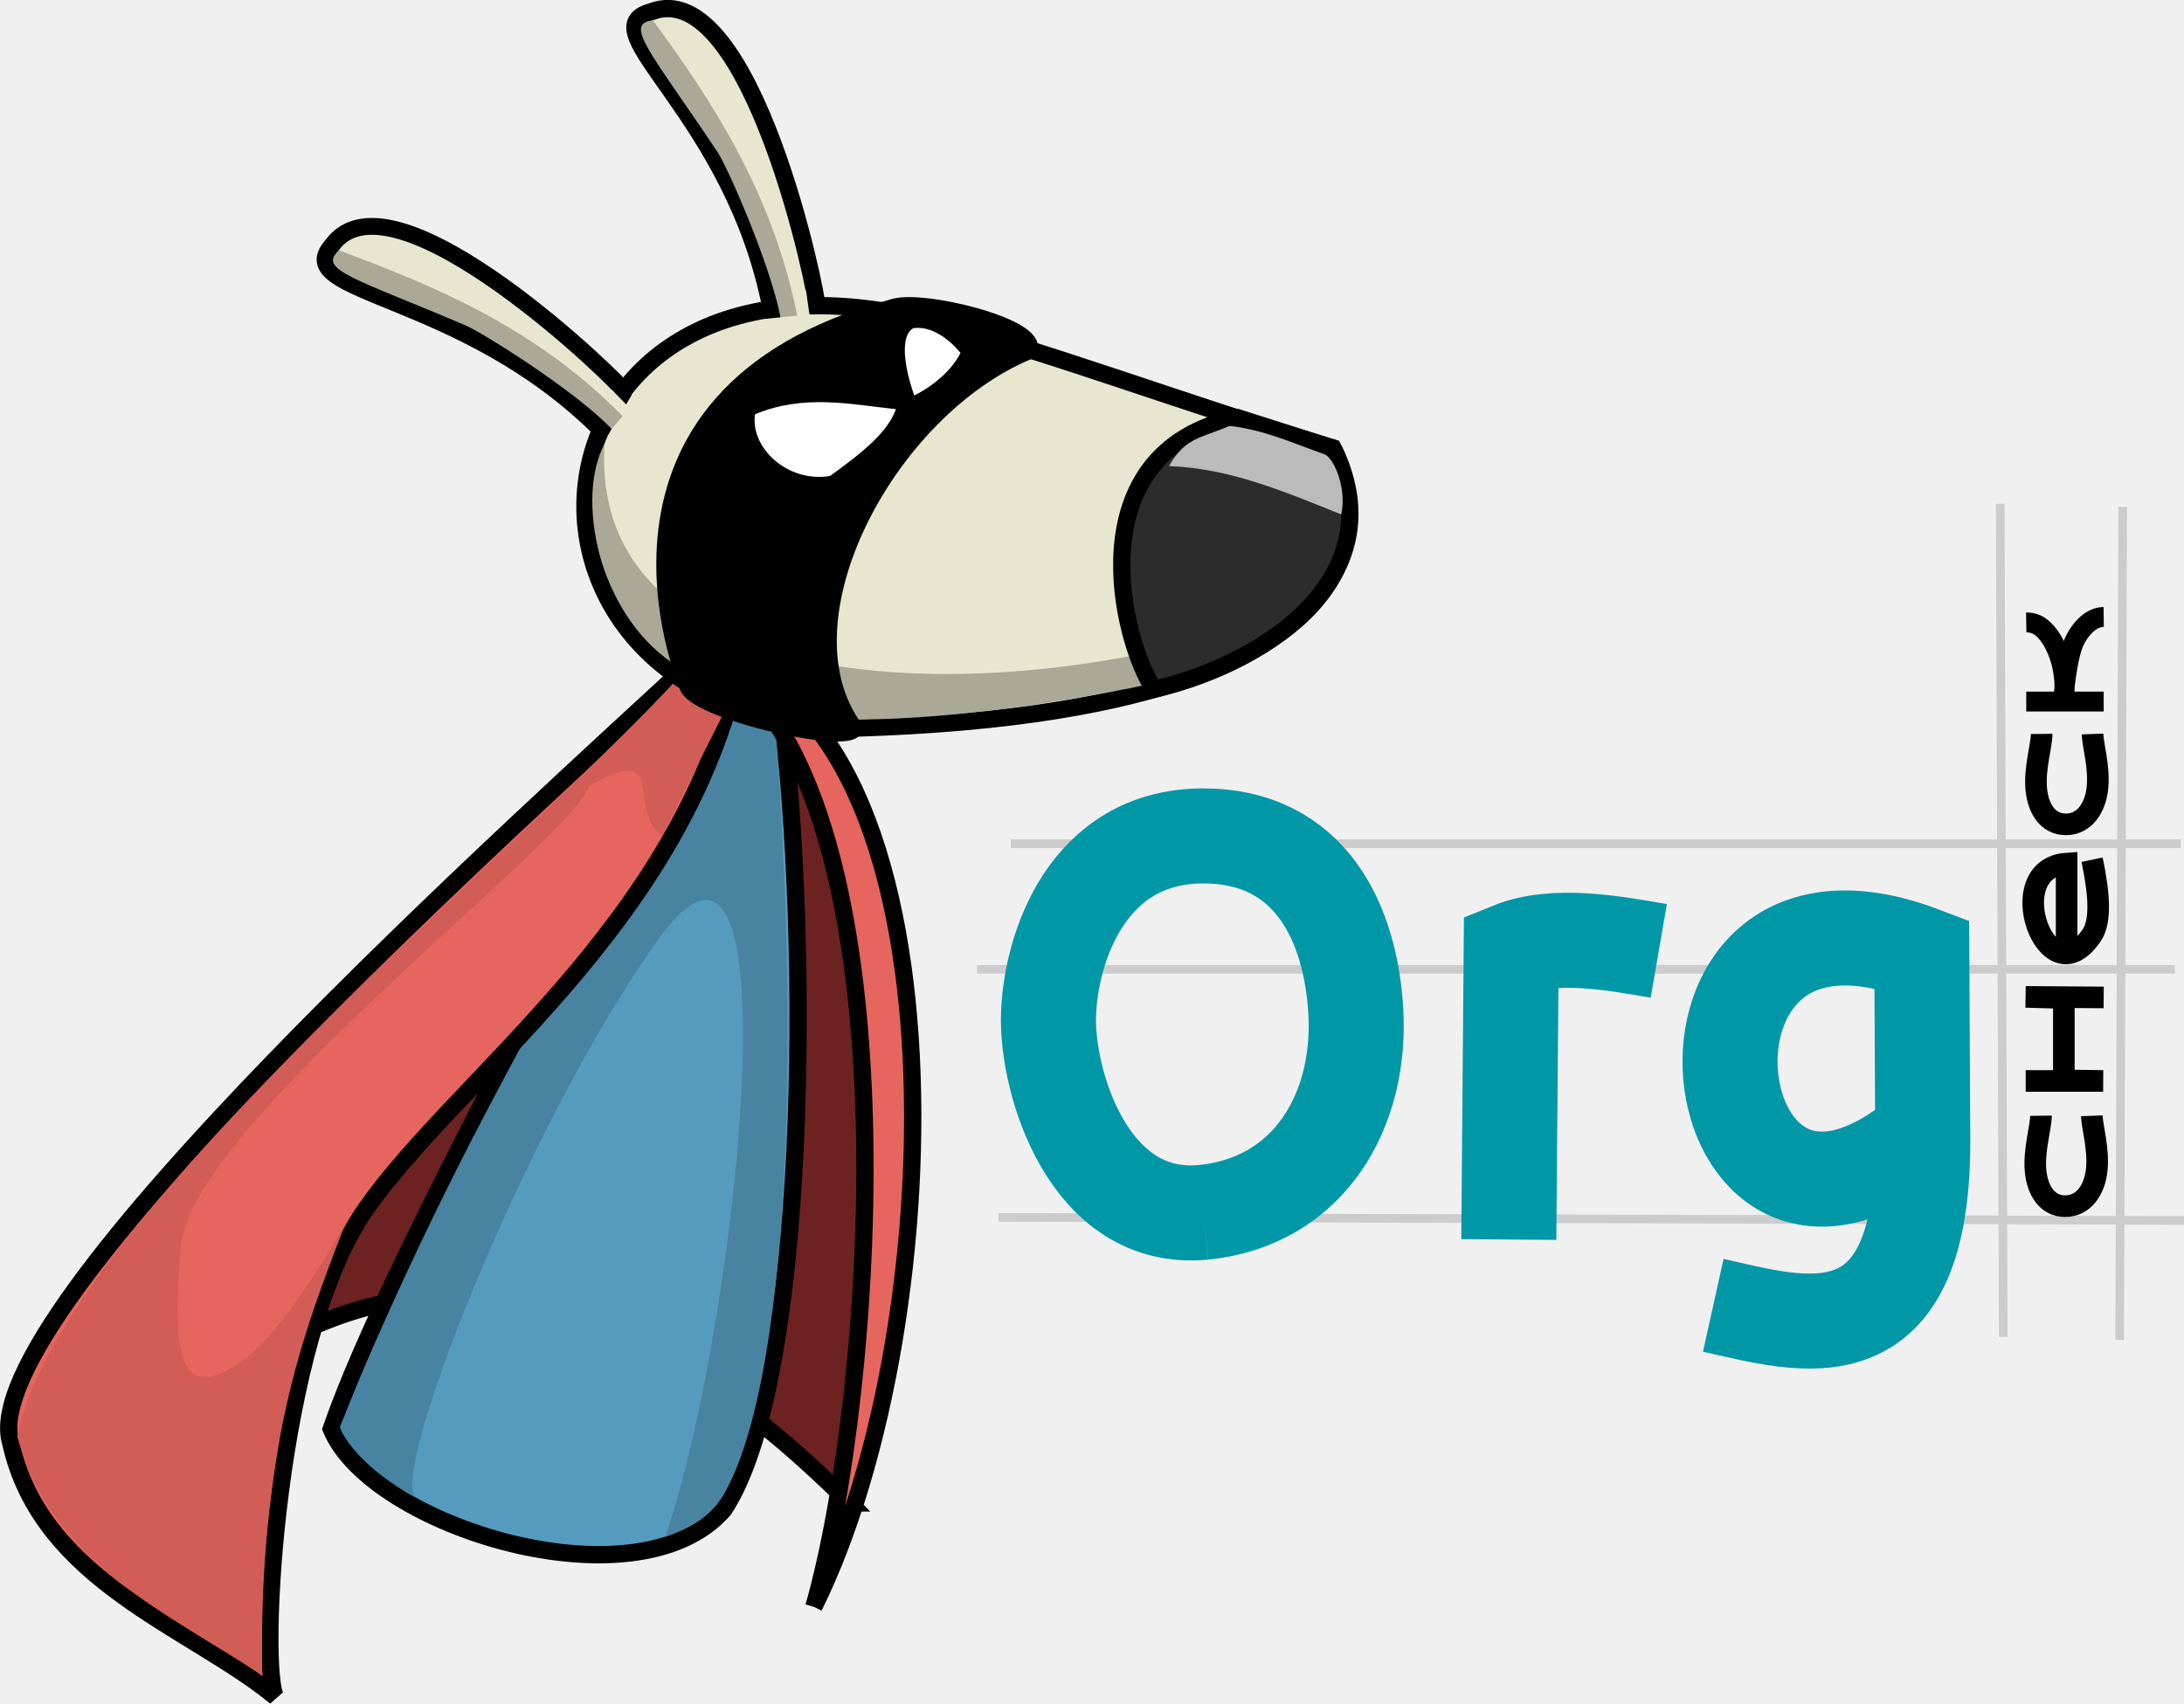
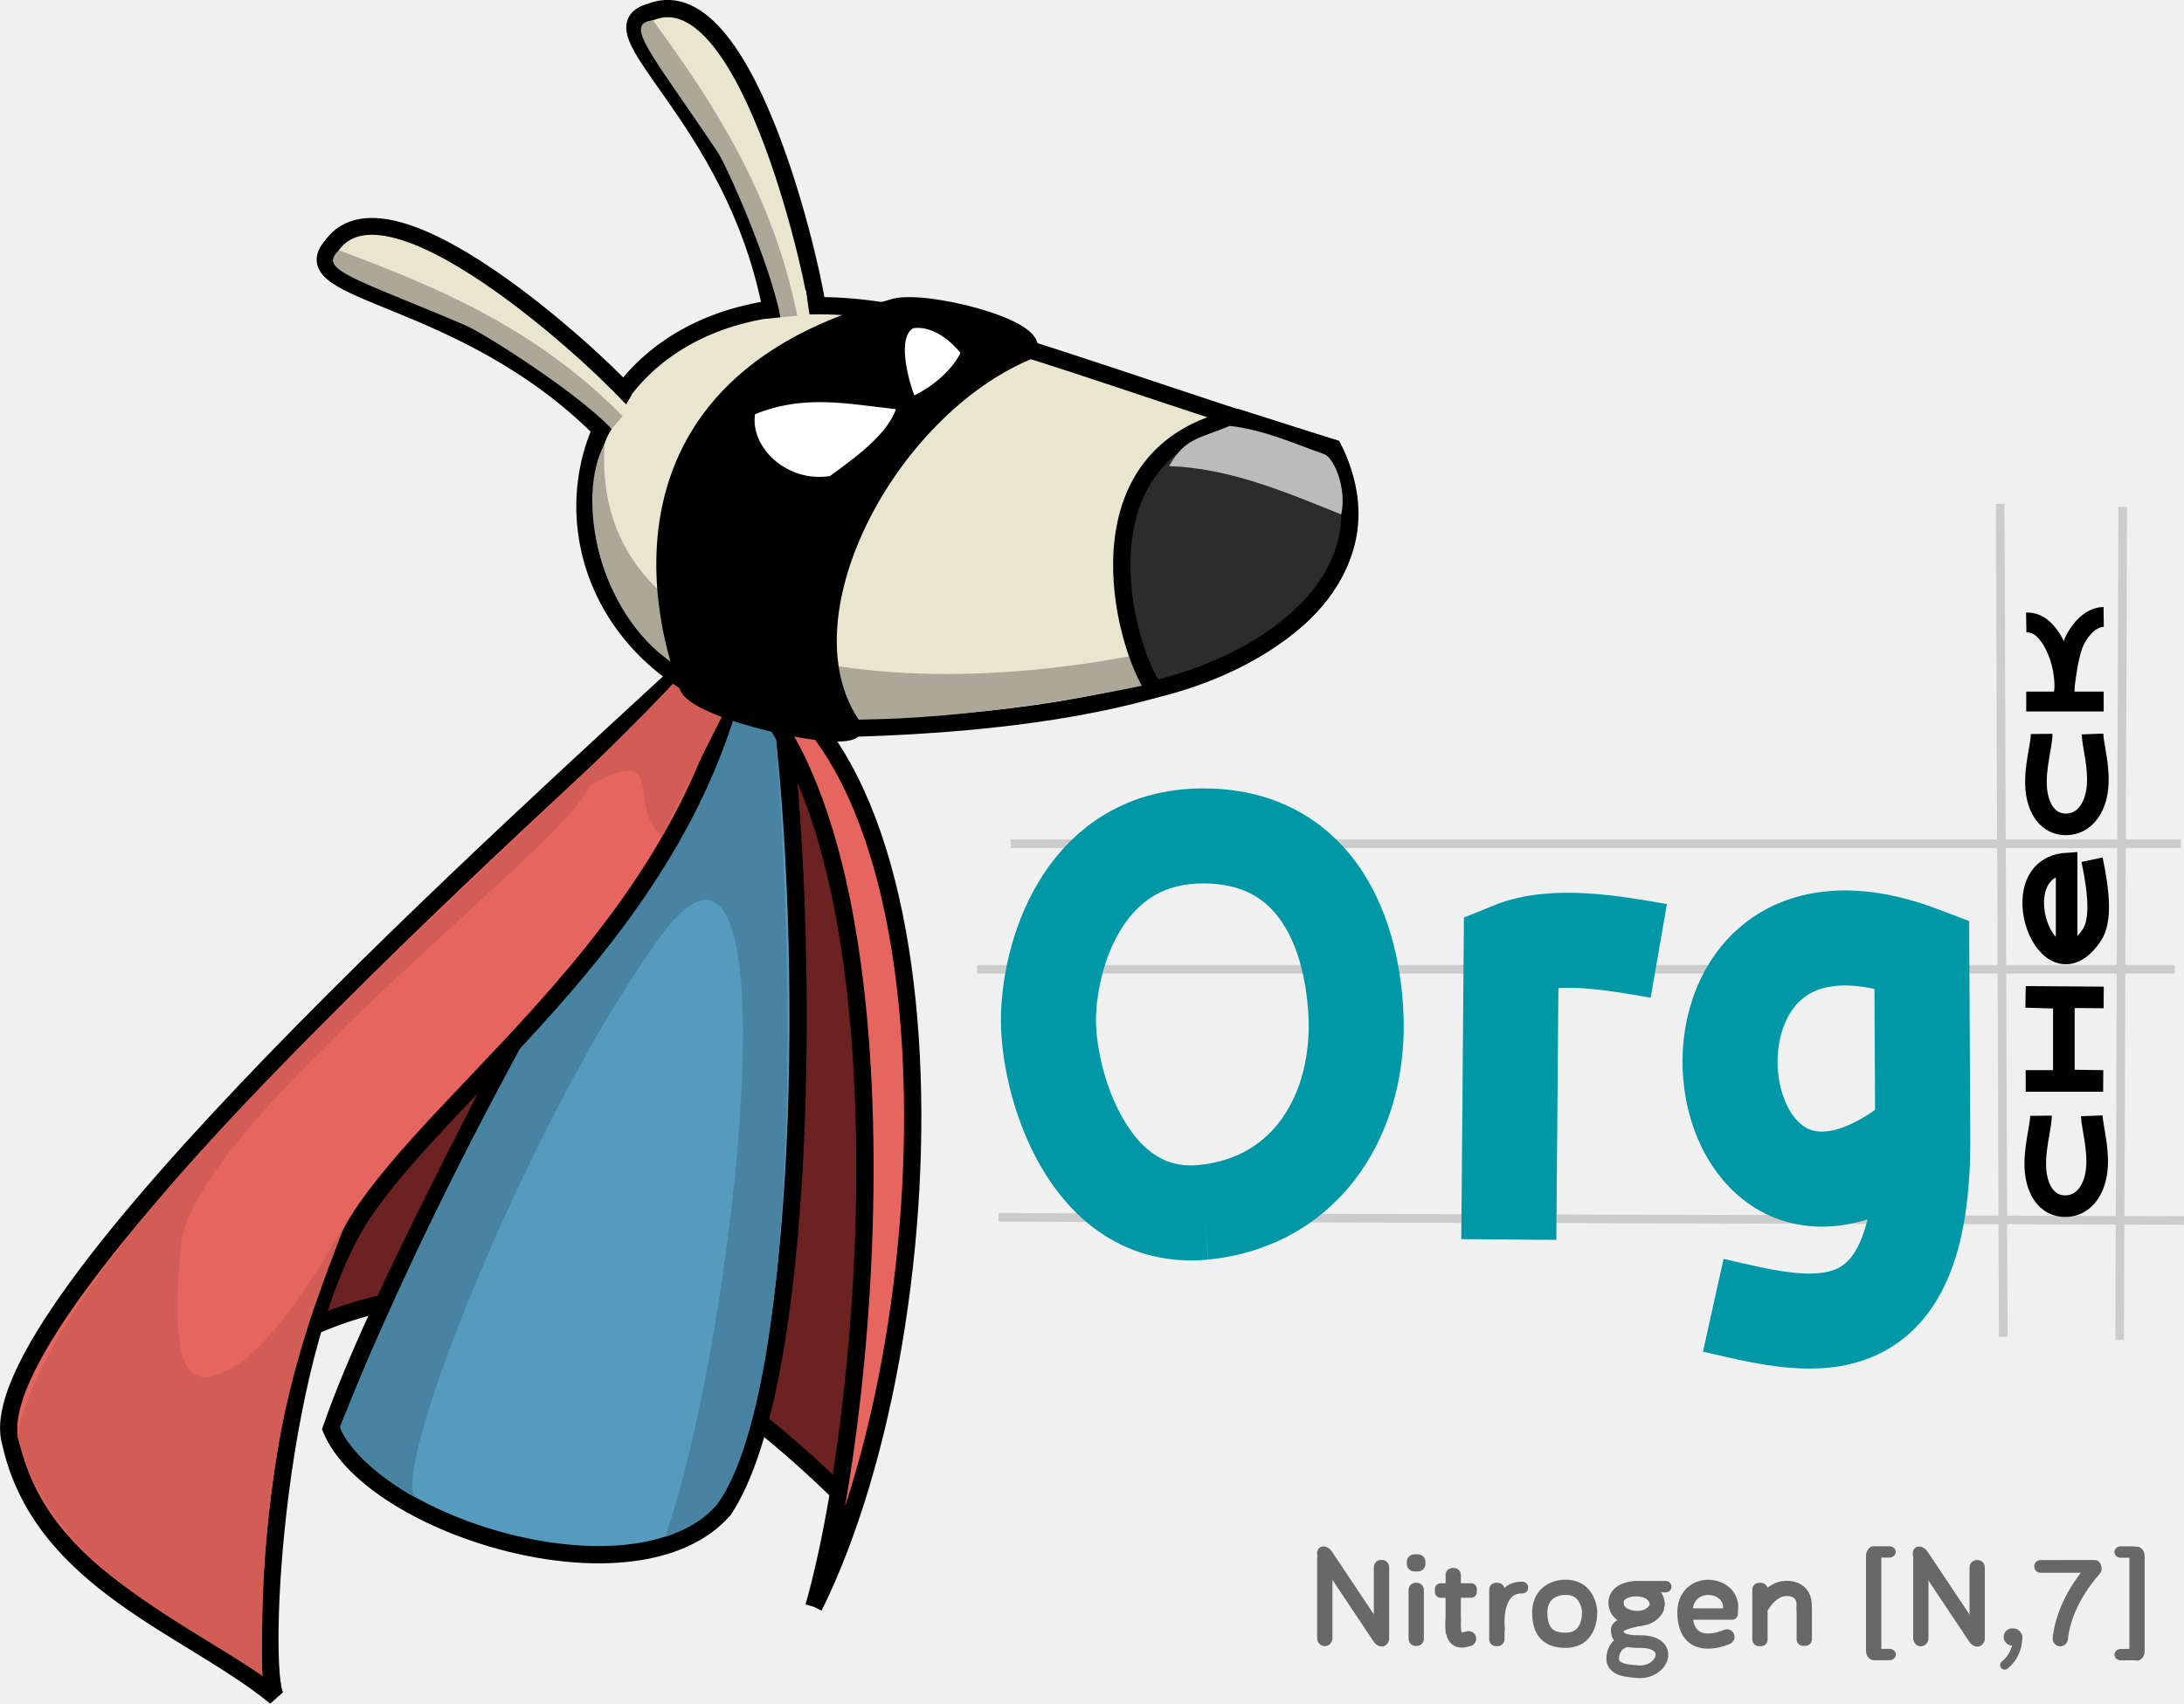
<svg xmlns="http://www.w3.org/2000/svg" width="252.753mm" height="197.203mm" viewBox="0 0 252.753 197.203" version="1.1" id="svg1490">
  <defs id="defs1484" />
  <g id="layer1" transform="translate(77.08159,-39.73763)">
    <path style="fill:none;stroke:#cccccc;stroke-width:1;stroke-linecap:butt;stroke-linejoin:miter;stroke-miterlimit:4;stroke-dasharray:none;stroke-opacity:1" d="M 175.67,181.012 38.477,180.657" id="path882" />
    <path style="fill:none;stroke:#cccccc;stroke-width:1;stroke-linecap:butt;stroke-linejoin:miter;stroke-miterlimit:4;stroke-dasharray:none;stroke-opacity:1" d="M 39.895,137.408 H 175.316" id="path884" />
    <path style="fill:none;stroke:#cccccc;stroke-width:1;stroke-linecap:butt;stroke-linejoin:miter;stroke-miterlimit:4;stroke-dasharray:none;stroke-opacity:1" d="M 174.607,151.942 H 35.995" id="path886" />
    <path style="fill:none;stroke:#cccccc;stroke-width:1;stroke-linecap:butt;stroke-linejoin:miter;stroke-miterlimit:4;stroke-dasharray:none;stroke-opacity:1" d="m 154.4,98.057 0.354,96.426" id="path888" />
    <path style="fill:none;stroke:#cccccc;stroke-width:1;stroke-linecap:butt;stroke-linejoin:miter;stroke-miterlimit:4;stroke-dasharray:none;stroke-opacity:1" d="m 168.226,194.838 0.355,-96.426" id="path890" />
    <path style="fill:none;fill-opacity:1;stroke:#0097a7;stroke-width:11;stroke-linecap:butt;stroke-linejoin:miter;stroke-miterlimit:4;stroke-dasharray:none;stroke-opacity:1" d="m 62.209,180.068 c -13.402,1.307 -18.199,-15.268 -17.948,-22.862 0.257,-7.789 4.51,-20.643 17.795,-20.704 12.647,-0.059 17.214,10.28 17.774,20.4 0.623,11.271 -5.307,21.925 -17.622,23.167" id="path861" />
    <path style="fill:none;stroke:#0097a7;stroke-width:11;stroke-linecap:butt;stroke-linejoin:miter;stroke-miterlimit:4;stroke-dasharray:none;stroke-opacity:1" d="m 97.531,183.219 0.279,-33.562 c 4.983,-2.021 11.913,-0.744 17.078,0.151" id="path863" />
    <path style="fill:none;stroke:#0097a7;stroke-width:11;stroke-linecap:butt;stroke-linejoin:miter;stroke-miterlimit:4;stroke-dasharray:none;stroke-opacity:1" d="m 121.195,190.835 c 10.176,2.255 24.585,7.031 24.239,-19.943 -0.073,-13.107 -0.109,-20.738 -0.109,-20.738 -32.749,-12.443 -26.281,43.015 0.109,20.738" id="path880" />
    <path style="fill:none;stroke:#000000;stroke-width:2.5;stroke-linecap:butt;stroke-linejoin:miter;stroke-miterlimit:4;stroke-dasharray:none;stroke-opacity:1" d="m 159.117,168.89 c 0.012,1.285 -0.838,3.949 -0.627,6.348 0.207,2.353 1.39,4.131 3.441,4.122 2.125,-0.009 3.407,-1.896 3.644,-4.23 0.244,-2.401 -0.523,-4.881 -0.574,-6.231" id="path892" />
    <path style="fill:none;stroke:#000000;stroke-width:2.5;stroke-linecap:butt;stroke-linejoin:miter;stroke-miterlimit:4;stroke-dasharray:none;stroke-opacity:1" d="m 157.35,164.864 h 8.963 l -4.546,-0.064 v -9.539 l -4.418,-0.128 9.027,0.064" id="path894" />
    <path style="fill:none;stroke:#000000;stroke-width:2.5;stroke-linecap:butt;stroke-linejoin:miter;stroke-miterlimit:4;stroke-dasharray:none;stroke-opacity:1" d="m 165.032,139.255 c 0.83,3.925 1.063,7.101 -0.03,8.725 -5.147,7.644 -10.71,-7.75 -2.915,-8.277 l -1e-5,10.82" id="path896" />
    <path style="fill:none;stroke:#000000;stroke-width:2.5;stroke-linecap:butt;stroke-linejoin:miter;stroke-miterlimit:4;stroke-dasharray:none;stroke-opacity:1" d="m 159.197,124.693 c 0.012,1.285 -0.838,3.949 -0.627,6.348 0.207,2.353 1.39,4.131 3.441,4.122 2.125,-0.009 3.407,-1.896 3.644,-4.23 0.244,-2.401 -0.523,-4.881 -0.574,-6.231" id="path892-4" />
    <path style="fill:none;stroke:#000000;stroke-width:2.3;stroke-linecap:butt;stroke-linejoin:miter;stroke-miterlimit:4;stroke-dasharray:none;stroke-opacity:1" d="m 157.414,111.79 c 1.386,-0.027 2.257,0.88 2.981,2.029 2.053,3.494 1.309,7.126 1.309,7.126" id="path913" />
    <path style="fill:none;stroke:#000000;stroke-width:2.3;stroke-linecap:butt;stroke-linejoin:miter;stroke-miterlimit:4;stroke-dasharray:none;stroke-opacity:1" d="m 166.377,111.15 c -0.933,0.012 -2.208,0.615 -3.265,2.561 -1.057,1.946 -1.409,7.235 -1.409,7.235" id="path915" />
    <path style="fill:none;stroke:#000000;stroke-width:2.3;stroke-linecap:butt;stroke-linejoin:miter;stroke-miterlimit:4;stroke-dasharray:none;stroke-opacity:1" d="m 157.414,120.945 h 8.963" id="path917" />
-     <path d="m 21.223,213.709 c -48.832,-48.704 -74.246,-7.15 -78.43,-13.34 -2.74,-4.057 27.808,-63.33 65.389,-82.412 21.434,21.07 18.154,66.97 13.04,95.752 z" fill="#6c2221" stroke="#000000" stroke-width="2" id="path833" />
+     <path d="m 21.223,213.709 c -48.832,-48.704 -74.246,-7.15 -78.43,-13.34 -2.74,-4.057 27.808,-63.33 65.389,-82.412 21.434,21.07 18.198,66.934 13.084,95.716 z" fill="#6c2221" stroke="#000000" stroke-width="2" id="path833" />
    <path d="m 3.767,115.588 c -9.544,24.931 -35.153,68.212 -42.517,89.559 4.633,11.272 35.352,20.864 45.432,9.354 9.685,-14.585 10.12,-65.384 6.55,-93.65 -3.298,-2.828 -8.518,-5.146 -9.464,-5.264" fill="#559bbe" stroke="#000000" stroke-width="2" id="path835" />
    <path d="m -37.745,204.905 c 1.13,3.293 6.898,7.298 8.666,8.115 -2.702,-4.04 14.431,-46.328 29.204,-65.913 15.053,-18.314 7.862,47.38 -0.234,70.54 2.893,-1.037 5.39,-2.267 7.09,-5.447 7.89,-14.763 8.815,-58.518 4.6,-99.907 -18.043,29.985 -36.023,59.384 -49.326,92.612 z" fill="#4883a1" id="path837" />
    <path d="m 17.105,225.736 c 7.074,-24.94 11.48,-89.321 -8.923,-107.779 -7.068,29.243 -32.162,46.444 -42.842,61.605 -10.68,15.16 -12.427,53.568 -10.518,56.607 -9.785,-8.062 -27.092,-13.327 -30.658,-29.385 -4.627,-15.204 59.692,-72.712 79.603,-91.196 30.995,4.598 29.849,76.834 13.337,110.149" fill="#e6655e" stroke="#000000" stroke-width="2" id="path839" />
    <path d="m -0.493,136.508 c -4.217,-3.37 0.903,-10.933 -8.359,-5.844 -2.278,6.682 -46.117,39.207 -47.32,53.415 -1.205,14.207 0.547,17.196 6.274,13.793 5.726,-3.403 12.87,-16.707 12.87,-16.707 -4.989,12.938 -10.118,25.98 -9.707,52.525 -10.687,-7.125 -24.402,-12.877 -28.348,-27.706 5.005,-25.427 61.279,-70 78.85,-90.397 l 3.046,6.415 z" fill="#d25d56" id="path841" />
    <path d="m 77.185,91.606 c -16.806,-5.035 -33.834,-11.476 -46.789,-14.77 -48.548,-12.343 -54.124,45.97 -8.636,47.19 72.916,-2.209 55.425,-32.42 55.425,-32.42 z" fill="#e9e6d0" stroke="#000000" stroke-width="2" id="path843" />
    <path d="m -7.117,91.109 c -1.677,26.026 33.436,30.474 63.682,24 0.993,2.95 0.816,0.32 2.446,3.083 -6.666,1.75 -24.414,4.93 -37.22,4.817 -7.245,-0.065 -14.368,-2.996 -21.145,-6.595 -8.486,-5.831 -11.133,-19.014 -7.763,-25.305 z" fill="#aba898" id="path845" />
    <path d="m 26.207,75.373 c -37.953,10.251 -23.722,43.629 -23.718,43.637 0.446,2.922 18.683,7.065 19.271,5.016 -9.072,-12.562 3.809,-36.858 20.153,-43.665 1.649,-2.676 -12.474,-6.194 -15.706,-4.988 z" stroke="#000000" stroke-width="2" id="path847" />
    <path d="m 66.115,88.083 c -18.969,3.986 -13.311,26.102 -9.631,31.448 14.085,-3.32 27.85,-13.748 20.701,-27.925 z" fill="#2c2c2c" stroke="#000000" stroke-width="2" id="path849" />
    <path d="m 58.208,93.692 c 1.891,-3.31 3.499,-3.165 7.01,-4.653 3.93,0.448 7.083,1.89 11.012,3.298 1.11,0.484 2.574,3.984 1.906,6.95 -6.574,-2.647 -12.93,-5.354 -19.928,-5.595 z" fill="#bbbbbb" id="path851" />
    <g id="g859" transform="translate(-76.8727,39.73815)">
      <path d="M 69.361,49.795 C 53.395,33.798 33.218,34.101 38.175,28.444 45.207,18.489 72.178,44.916 72.017,45.29 Z" fill="#e9e6d0" stroke="#000000" stroke-width="1.948" id="path853" />
      <path fill="#e9e6d0" d="m 70.62,45.14 3.528,3.611 -3.206,1.252 -3.528,-3.612 z" id="path855" />
      <path d="m 39.072,28.988 c 10.77,4.045 22.585,8.805 32.778,19.183 L 70.592,49.63 C 65.95,44.926 55.493,38.44 53.706,37.679 40.899,32.219 36.386,31.209 39.072,28.988 Z" fill="#aba898" id="path857" />
    </g>
    <g id="g867" transform="translate(-76.8727,39.73815)">
      <path d="M 89.058,35.832 C 84.67,13.042 67.682,3.4 75.138,1.365 86.822,-3.175 94.63,35.084 94.278,35.313 Z" fill="#e9e6d0" stroke="#000000" stroke-width="2" id="path861-7" />
      <rect width="3.993" height="3.397" x="98.294" y="-111.261" transform="matrix(0.14446,0.98951,-0.9581,0.28644,-27.736,-31.785)" ry="0" fill="#e9e6d0" id="rect863" />
      <path d="m 75.35,2.35 c 6.805,9.275 13.847,19.933 16.707,34.196 l -1.929,0.168 C 88.813,30.237 83.93,19.243 82.85,17.627 75.113,6.053 71.886,2.741 75.35,2.35 Z" fill="#aba898" id="path865" />
    </g>
    <g id="g871" transform="translate(-76.8727,39.73815)">
      <path d="m 105.598,45.775 c -1.17,-3.298 -1.669,-6.895 -0.118,-7.784 2.985,-0.418 5.467,2.862 5.467,2.862 -0.81,1.652 -2.73,3.625 -5.349,4.922 z" fill="#ffffff" id="path869" />
    </g>
    <g id="g875" transform="translate(-76.8727,39.73815)">
      <path d="m 87.168,47.952 c 5.713,-2.352 10.89,-1.164 16.313,-0.59 -0.972,2.68 -3.828,5 -7.64,7.74 -4.94,0.791 -9.238,-3.284 -8.673,-7.15 z" fill="#ffffff" id="path873" />
    </g>
+     <g id="g4" transform="translate(1.028645,-2.116667)" style="display:inline">
+       <g id="g13">
+         <rect style="fill:#686868;fill-opacity:1;stroke:none;stroke-width:0.294;stroke-dasharray:none;stroke-opacity:1" id="rect4-70-7" width="1.77" height="13.191" x="168.322" y="220.891" ry="1.115" />
+         <rect style="fill:#686868;fill-opacity:1;stroke:none;stroke-width:0.121;stroke-dasharray:none;stroke-opacity:1" id="rect4-7-9-3-68" width="1.319" height="2.973" x="-222.474" y="166.466" ry="0.746" transform="matrix(-5.355285e-4,-0.9999999,0.9999984,-0.0018022,0,0)" />
+         <rect style="fill:#686868;fill-opacity:1;stroke:none;stroke-width:0.121;stroke-dasharray:none;stroke-opacity:1" id="rect4-7-9-3-3-5" width="1.319" height="2.973" x="-234.351" y="166.47" ry="0.746" transform="matrix(-5.355285e-4,-0.9999999,0.9999984,-0.0018022,0,0)" />
+       </g>
+       <g id="g14" style="display:inline">
+         <g id="g12">
+           <rect style="fill:#686868;fill-opacity:1;stroke:none;stroke-width:0.205;stroke-dasharray:none;stroke-opacity:1" id="rect4-7-9-3-6" width="1.472" height="7.73" x="-224.034" y="157.03" ry="0.736" transform="matrix(-0.00124794,-0.9999992,0.9999997,-7.7337719e-4,0,0)" />
+           <path style="fill:none;fill-opacity:1;stroke:#686868;stroke-width:1.762;stroke-linecap:round;stroke-linejoin:round;stroke-dasharray:none;stroke-opacity:1" d="m 160.323,231.545 c 0.256,-2.385 1.41,-5.258 3.91,-8.104" id="path4-6" />
+         </g>
+       </g>
+       <g id="g11">
+         <rect style="fill:#686868;fill-opacity:1;stroke:none;stroke-width:0.126;stroke-dasharray:none;stroke-opacity:1" id="rect4-7-2-7" width="2.115" height="1.984" x="153.775" y="230.35" ry="0.992" />
+         <path style="fill:none;fill-opacity:1;stroke:#686868;stroke-width:1.062;stroke-linecap:round;stroke-linejoin:round;stroke-dasharray:none;stroke-opacity:1" d="m 153.891,234.597 c 1.675,-1.349 1.525,-3.416 1.493,-3.385" id="path4-6-8" />
+       </g>
+       <g id="g10">
+         <rect style="fill:#686868;fill-opacity:1;stroke:none;stroke-width:0.27;stroke-dasharray:none;stroke-opacity:1" id="rect4-12" width="1.77" height="11.121" x="143.302" y="221.303" ry="0.94" />
+         <rect style="fill:#686868;fill-opacity:1;stroke:none;stroke-width:0.299;stroke-dasharray:none;stroke-opacity:1" id="rect4-6-6" width="1.77" height="13.638" x="-4.065" y="263.524" ry="1.153" transform="rotate(-33.70429)" />
+         <rect style="fill:#686868;fill-opacity:1;stroke:none;stroke-width:0.256;stroke-dasharray:none;stroke-opacity:1" id="rect4-3-6" width="1.77" height="9.958" x="149.821" y="222.441" ry="0.842" />
+       </g>
+       <g id="g9">
+         <rect style="fill:#686868;fill-opacity:1;stroke:none;stroke-width:0.294;stroke-dasharray:none;stroke-opacity:1" id="rect4-70" width="1.77" height="13.191" x="137.843" y="220.843" ry="1.115" />
+         <rect style="fill:#686868;fill-opacity:1;stroke:none;stroke-width:0.121;stroke-dasharray:none;stroke-opacity:1" id="rect4-7-9-3" width="1.319" height="2.973" x="-222.413" y="138.189" ry="0.746" transform="matrix(-5.355285e-4,-0.9999999,0.9999984,-0.0018022,0,0)" />
+         <rect style="fill:#686868;fill-opacity:1;stroke:none;stroke-width:0.121;stroke-dasharray:none;stroke-opacity:1" id="rect4-7-9-3-3" width="1.319" height="2.973" x="-234.29" y="138.192" ry="0.746" transform="matrix(-5.355285e-4,-0.9999999,0.9999984,-0.0018022,0,0)" />
+       </g>
+       <g id="g8">
+         <rect style="fill:#686868;fill-opacity:1;stroke:none;stroke-width:0.219;stroke-dasharray:none;stroke-opacity:1" id="rect4-1" width="1.77" height="7.33" x="124.683" y="225.079" ry="0.755" />
+         <rect style="fill:#686868;fill-opacity:1;stroke:none;stroke-width:0.183;stroke-dasharray:none;stroke-opacity:1" id="rect4-1-6" width="1.77" height="5.116" x="129.811" y="227.256" ry="0.753" />
+         <path style="fill:none;fill-opacity:1;stroke:#686868;stroke-width:1.762;stroke-linecap:round;stroke-linejoin:round;stroke-dasharray:none;stroke-opacity:1" d="m 130.68,228.016 c 0.202,-2.511 -2.113,-2.444 -2.871,-2.148 -1.305,0.511 -1.967,1.756 -1.967,1.756" id="path4" />
+       </g>
+       <g id="g7">
+         <path style="fill:none;fill-opacity:1;stroke:#686868;stroke-width:1.762;stroke-linecap:round;stroke-linejoin:round;stroke-dasharray:none;stroke-opacity:1" d="m 122.131,228.406 c 0.654,-3.437 -5.414,-4.137 -5.243,0.314 0.183,4.769 4.855,2.614 4.855,2.614" id="path4-0" />
+         <rect style="fill:#686868;fill-opacity:1;stroke:none;stroke-width:0.174;stroke-dasharray:none;stroke-opacity:1" id="rect4-7-9-2" width="1.319" height="6.208" x="-229.452" y="116.551" ry="0.66" transform="matrix(-0.00111841,-0.9999994,0.9999996,-8.6295076e-4,0,0)" />
+       </g>
+       <g id="g6">
+         <path style="fill:none;fill-opacity:1;stroke:#686868;stroke-width:1.762;stroke-linecap:round;stroke-linejoin:round;stroke-dasharray:none;stroke-opacity:1" d="m 113.679,227.553 c -0.09,-2.387 -4.626,-2.3 -4.762,-0.298 -0.1,1.479 1.483,1.938 2.369,1.95 1.832,0.024 2.311,-1.217 2.311,-1.217" id="path4-0-1" />
+         <path style="fill:none;fill-opacity:1;stroke:#686868;stroke-width:1.462;stroke-linecap:round;stroke-linejoin:round;stroke-dasharray:none;stroke-opacity:1" d="m 111.61,229.348 c -3.021,0.588 -2.552,1.196 -2.531,1.496 0.069,0.982 1.702,1.038 2.588,1.031 4.18,-0.032 2.672,3.902 -0.489,3.466 -0.66,-0.091 -2.842,-0.059 -2.647,-1.711 0.182,-1.541 1.423,-1.791 1.423,-1.791" id="path4-0-1-0" />
+         <rect style="fill:#686868;fill-opacity:1;stroke:none;stroke-width:0.154;stroke-dasharray:none;stroke-opacity:1" id="rect4-7-9-8" width="1.319" height="4.853" x="-226.306" y="110.276" ry="0.66" transform="matrix(-8.7422831e-4,-0.9999996,0.9999994,-0.00110398,-6.2500001e-7,-2.1666666e-7)" />
+       </g>
+       <path style="fill:none;fill-opacity:1;stroke:#686868;stroke-width:1.762;stroke-linecap:round;stroke-linejoin:round;stroke-dasharray:none;stroke-opacity:1" d="m 105.871,228.431 c -0.159,-1.506 -0.938,-2.836 -2.796,-2.839 -1.51,-0.002 -3.075,0.892 -2.989,3.131 0.091,2.362 1.325,2.966 2.869,3.003 3.054,0.073 2.89,-3.168 2.89,-3.168" id="path4-0-8" />
+       <g id="g5">
+         <path style="fill:none;fill-opacity:1;stroke:#686868;stroke-width:1.362;stroke-linecap:round;stroke-linejoin:round;stroke-dasharray:none;stroke-opacity:1" d="m 98.066,225.628 c -2.802,-0.112 -2.876,3.737 -2.706,4.82" id="path4-0-1-1" />
+         <rect style="fill:#686868;fill-opacity:1;stroke:none;stroke-width:0.219;stroke-dasharray:none;stroke-opacity:1" id="rect4-5" width="1.77" height="7.33" x="94.237" y="225.072" ry="0.778" />
+       </g>
+       <g id="g3">
+         <path style="fill:none;fill-opacity:1;stroke:#686868;stroke-width:1.762;stroke-linecap:round;stroke-linejoin:round;stroke-dasharray:none;stroke-opacity:1" d="m 90.074,229.325 c -0.183,2.622 0.718,2.514 1.775,2.22" id="path4-0-1-1-1" />
+         <rect style="fill:#686868;fill-opacity:1;stroke:none;stroke-width:0.625;stroke-dasharray:none;stroke-opacity:1" id="rect4-7-9" width="1.678" height="4.853" x="-226.932" y="87.795" ry="0.66" transform="matrix(-6.8730129e-4,-0.9999998,0.999999,-0.00140423,0,0)" />
+         <rect style="fill:#686868;fill-opacity:1;stroke:none;stroke-width:0.231;stroke-dasharray:none;stroke-opacity:1" id="rect4-0" width="1.77" height="8.155" x="89.186" y="223.351" ry="0.825" />
+       </g>
+       <g id="g2">
+         <rect style="fill:#686868;fill-opacity:1;stroke:none;stroke-width:0.126;stroke-dasharray:none;stroke-opacity:1" id="rect4-7-2" width="2.154" height="1.984" x="84.701" y="221.774" ry="0.868" />
+         <rect style="fill:#686868;fill-opacity:1;stroke:none;stroke-width:0.219;stroke-dasharray:none;stroke-opacity:1" id="rect4-7" width="1.77" height="7.315" x="84.905" y="225.068" ry="0.822" />
+       </g>
+       <g id="g1">
+         <rect style="fill:#686868;fill-opacity:1;stroke:none;stroke-width:0.256;stroke-dasharray:none;stroke-opacity:1" id="rect4-3" width="1.77" height="9.958" x="80.884" y="222.424" ry="0.842" />
+         <rect style="fill:#686868;fill-opacity:1;stroke:none;stroke-width:0.299;stroke-dasharray:none;stroke-opacity:1" id="rect4-6" width="1.77" height="13.638" x="-61.405" y="225.256" ry="1.153" transform="rotate(-33.70429)" />
+         <rect style="fill:#686868;fill-opacity:1;stroke:none;stroke-width:0.87;stroke-dasharray:none;stroke-opacity:1" id="rect4" width="1.77" height="11.121" x="74.323" y="221.286" ry="0.94" />
+       </g>
+     </g>
  </g>
</svg>
